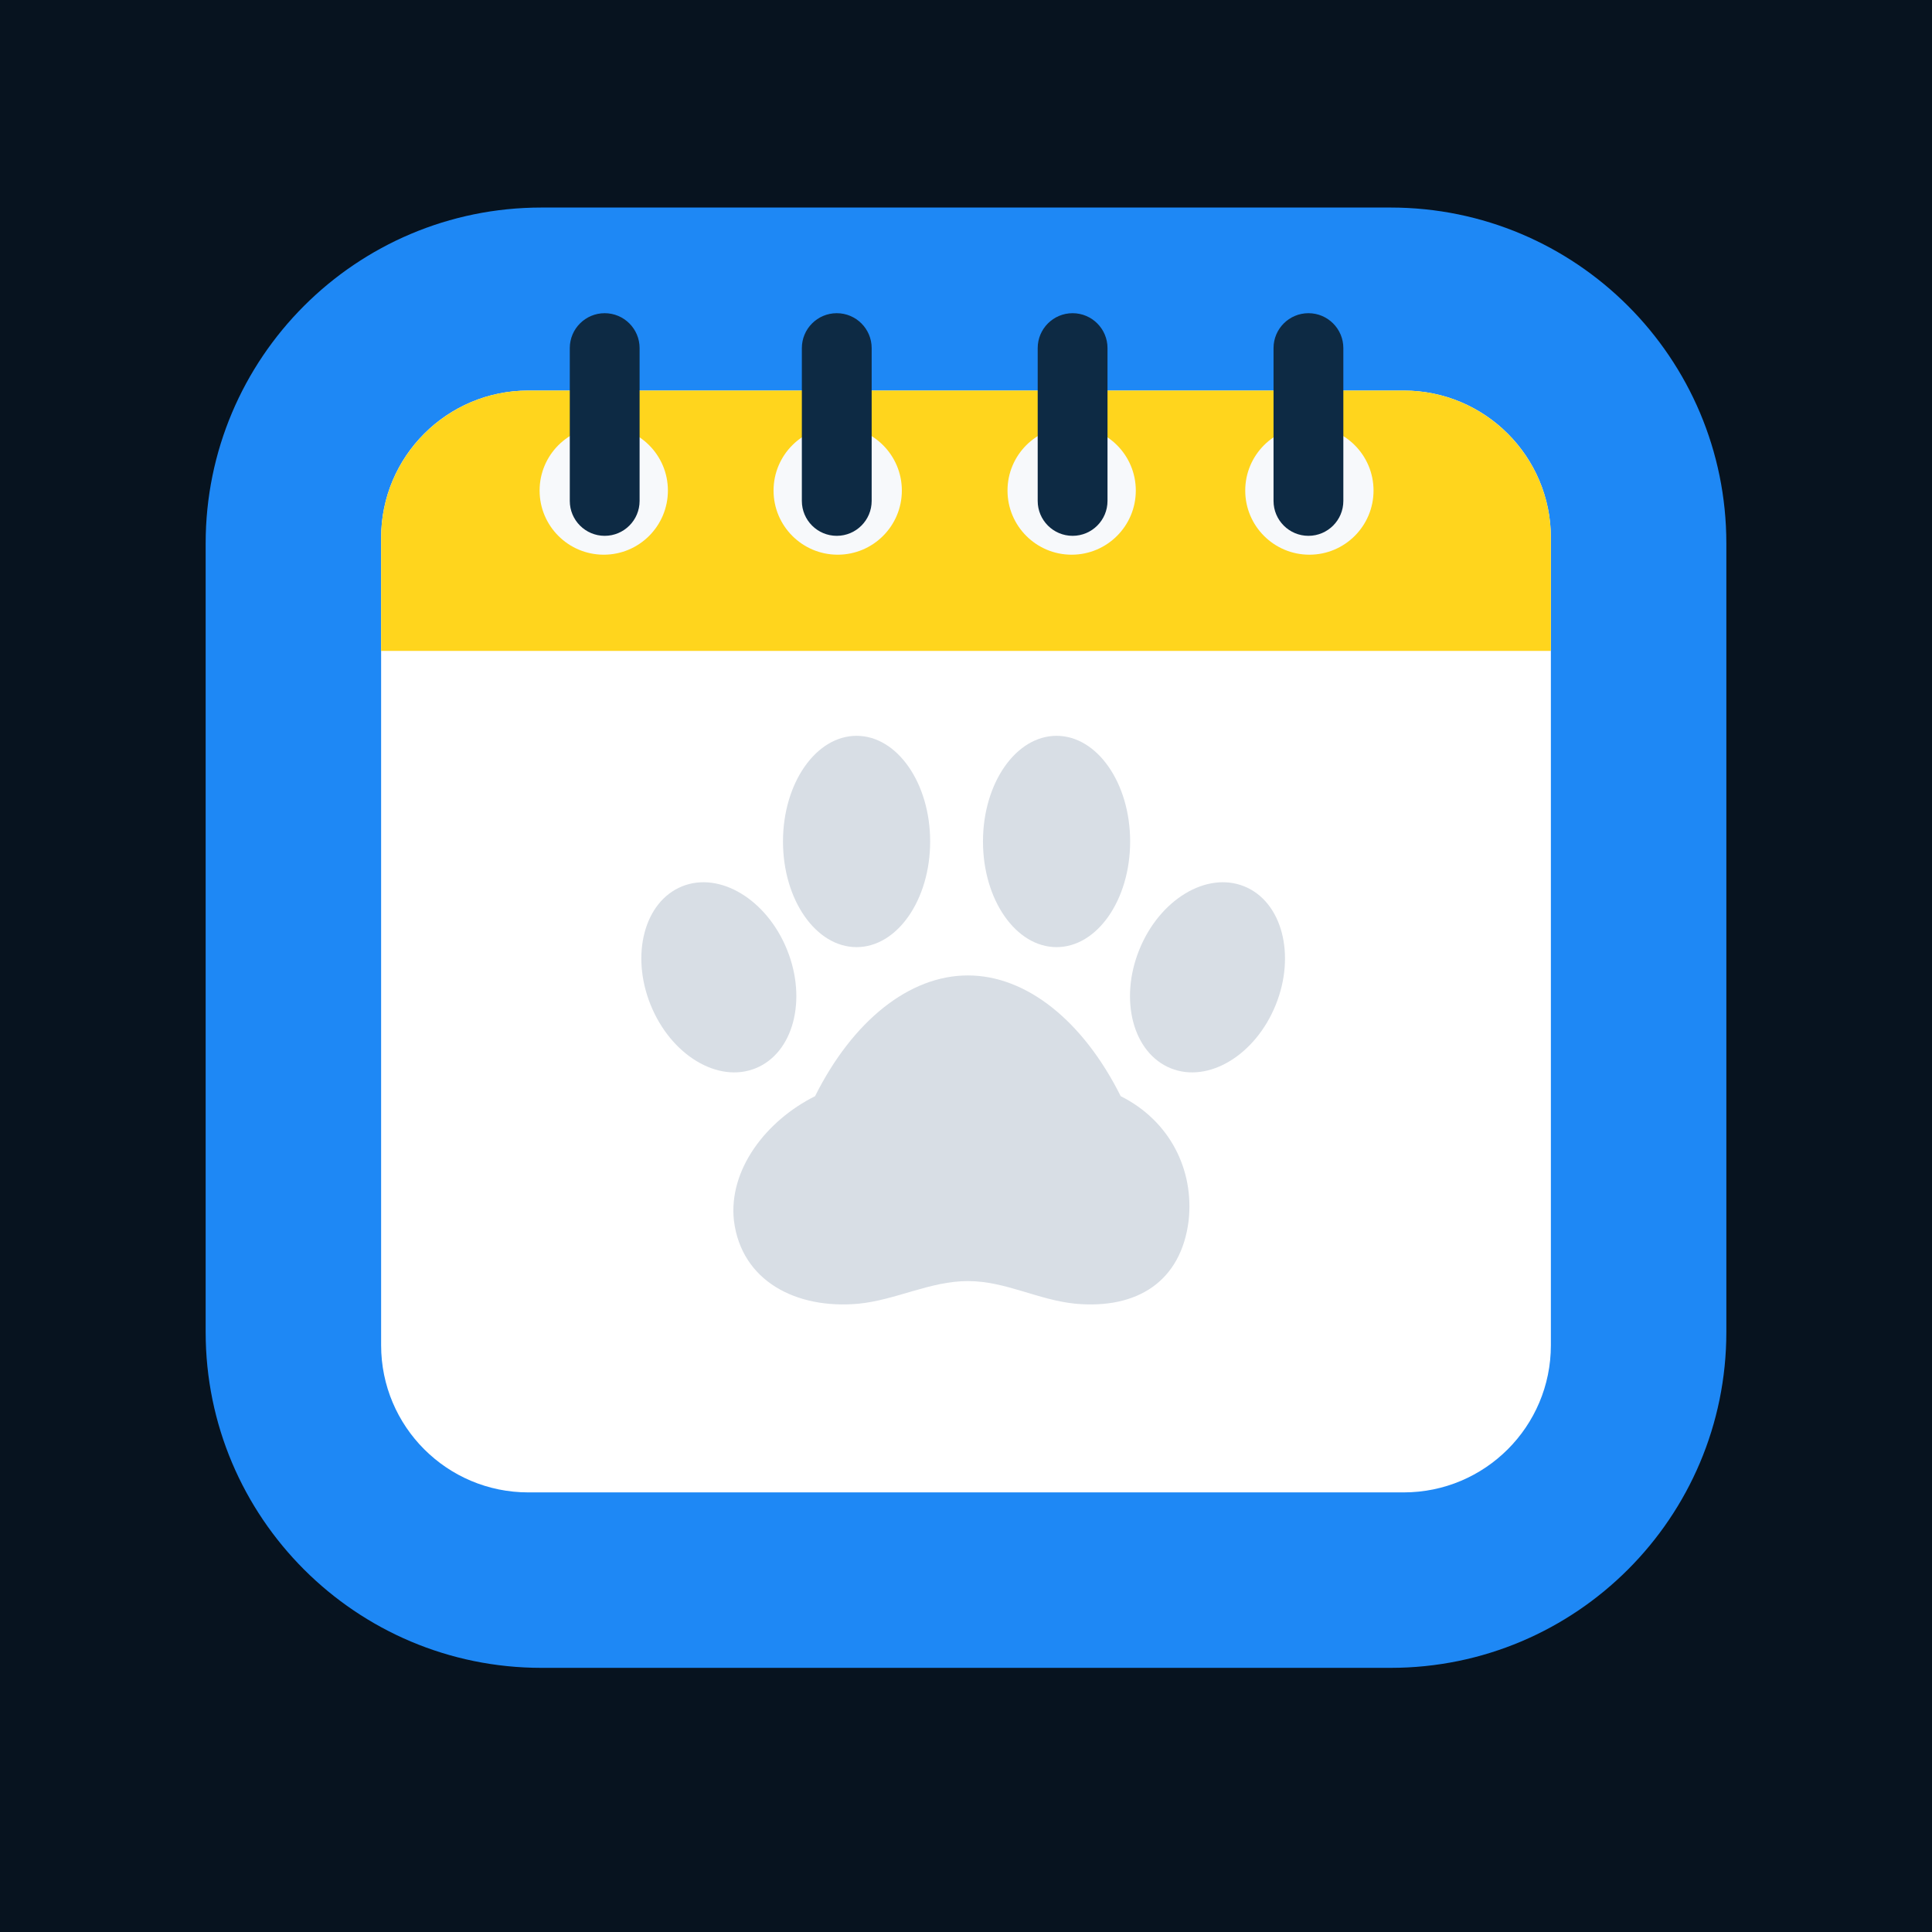
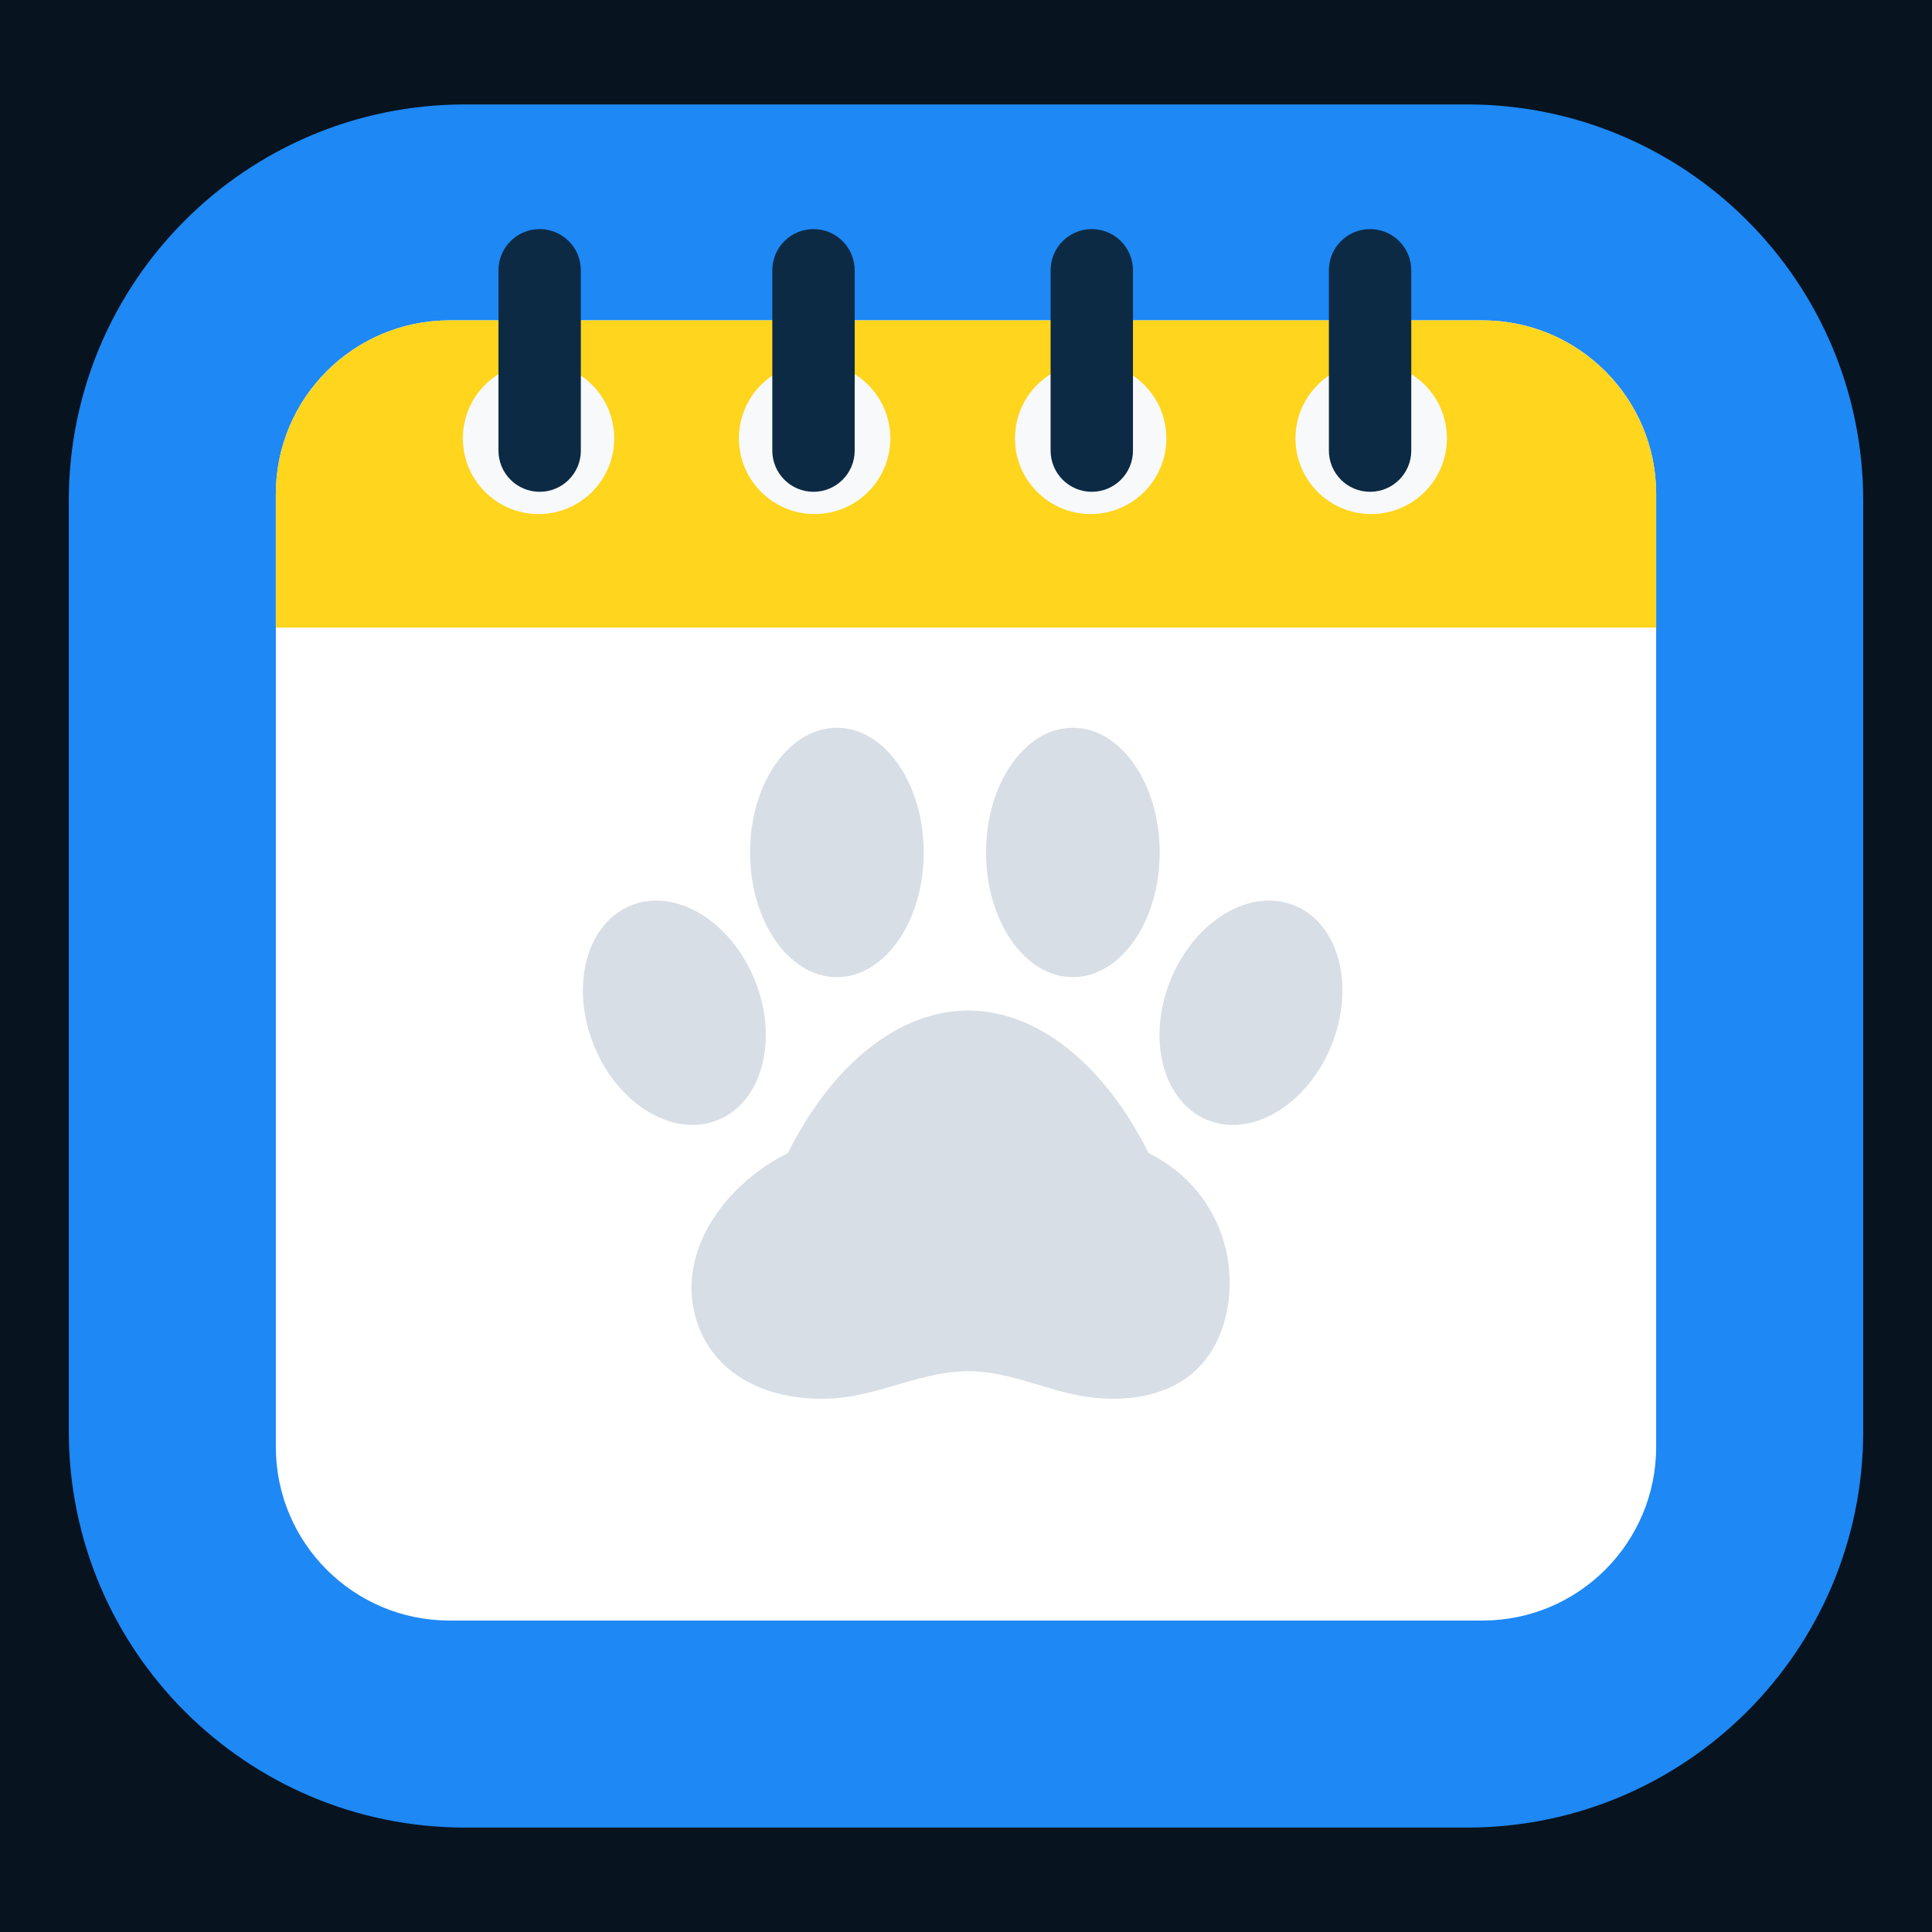
<svg xmlns="http://www.w3.org/2000/svg" width="1024" height="1024" viewBox="0 0 1024 1024" fill="none">
  <rect width="1024" height="1024" fill="#07131F" />
-   <rect x="109" y="110" width="806" height="774" rx="178" fill="#1E88F5" />
-   <rect x="202" y="207" width="620" height="584" rx="78" fill="#FFFFFF" />
-   <path d="M202 285C202 242 237 207 280 207H744C787 207 822 242 822 285V345H202V285Z" fill="#FFD51D" />
-   <circle cx="320" cy="260" r="34" fill="#F7F9FB" />
-   <circle cx="444" cy="260" r="34" fill="#F7F9FB" />
-   <circle cx="568" cy="260" r="34" fill="#F7F9FB" />
-   <circle cx="694" cy="260" r="34" fill="#F7F9FB" />
-   <rect x="302" y="166" width="37" height="118" rx="18.5" fill="#0D2A44" />
-   <rect x="425" y="166" width="37" height="118" rx="18.5" fill="#0D2A44" />
-   <rect x="550" y="166" width="37" height="118" rx="18.5" fill="#0D2A44" />
-   <rect x="675" y="166" width="37" height="118" rx="18.5" fill="#0D2A44" />
-   <ellipse cx="454" cy="446" rx="39" ry="56" fill="#D8DEE5" />
-   <ellipse cx="560" cy="446" rx="39" ry="56" fill="#D8DEE5" />
-   <ellipse cx="381" cy="518" rx="39" ry="52" transform="rotate(-22 381 518)" fill="#D8DEE5" />
-   <ellipse cx="640" cy="518" rx="39" ry="52" transform="rotate(22 640 518)" fill="#D8DEE5" />
-   <path d="M432 581C452 541 482 517 513 517C544 517 574 541 594 581C620 594 633 620 630 647C626 679 603 694 570 691C550 689 533 679 513 679C493 679 475 689 455 691C422 694 393 679 389 647C386 620 406 594 432 581Z" fill="#D8DEE5" />
+   <g transform="translate(512 512) scale(1.18) translate(-512 -497)">
+     <rect x="109" y="110" width="806" height="774" rx="178" fill="#1E88F5" />
+     <rect x="202" y="207" width="620" height="584" rx="78" fill="#FFFFFF" />
+     <path d="M202 285C202 242 237 207 280 207H744C787 207 822 242 822 285V345H202V285Z" fill="#FFD51D" />
+     <circle cx="320" cy="260" r="34" fill="#F7F9FB" />
+     <circle cx="444" cy="260" r="34" fill="#F7F9FB" />
+     <circle cx="568" cy="260" r="34" fill="#F7F9FB" />
+     <circle cx="694" cy="260" r="34" fill="#F7F9FB" />
+     <rect x="302" y="166" width="37" height="118" rx="18.5" fill="#0D2A44" />
+     <rect x="425" y="166" width="37" height="118" rx="18.5" fill="#0D2A44" />
+     <rect x="550" y="166" width="37" height="118" rx="18.5" fill="#0D2A44" />
+     <rect x="675" y="166" width="37" height="118" rx="18.5" fill="#0D2A44" />
+     <ellipse cx="454" cy="446" rx="39" ry="56" fill="#D8DEE5" />
+     <ellipse cx="560" cy="446" rx="39" ry="56" fill="#D8DEE5" />
+     <ellipse cx="381" cy="518" rx="39" ry="52" transform="rotate(-22 381 518)" fill="#D8DEE5" />
+     <ellipse cx="640" cy="518" rx="39" ry="52" transform="rotate(22 640 518)" fill="#D8DEE5" />
+     <path d="M432 581C452 541 482 517 513 517C544 517 574 541 594 581C620 594 633 620 630 647C626 679 603 694 570 691C550 689 533 679 513 679C493 679 475 689 455 691C422 694 393 679 389 647C386 620 406 594 432 581Z" fill="#D8DEE5" />
+   </g>
</svg>
